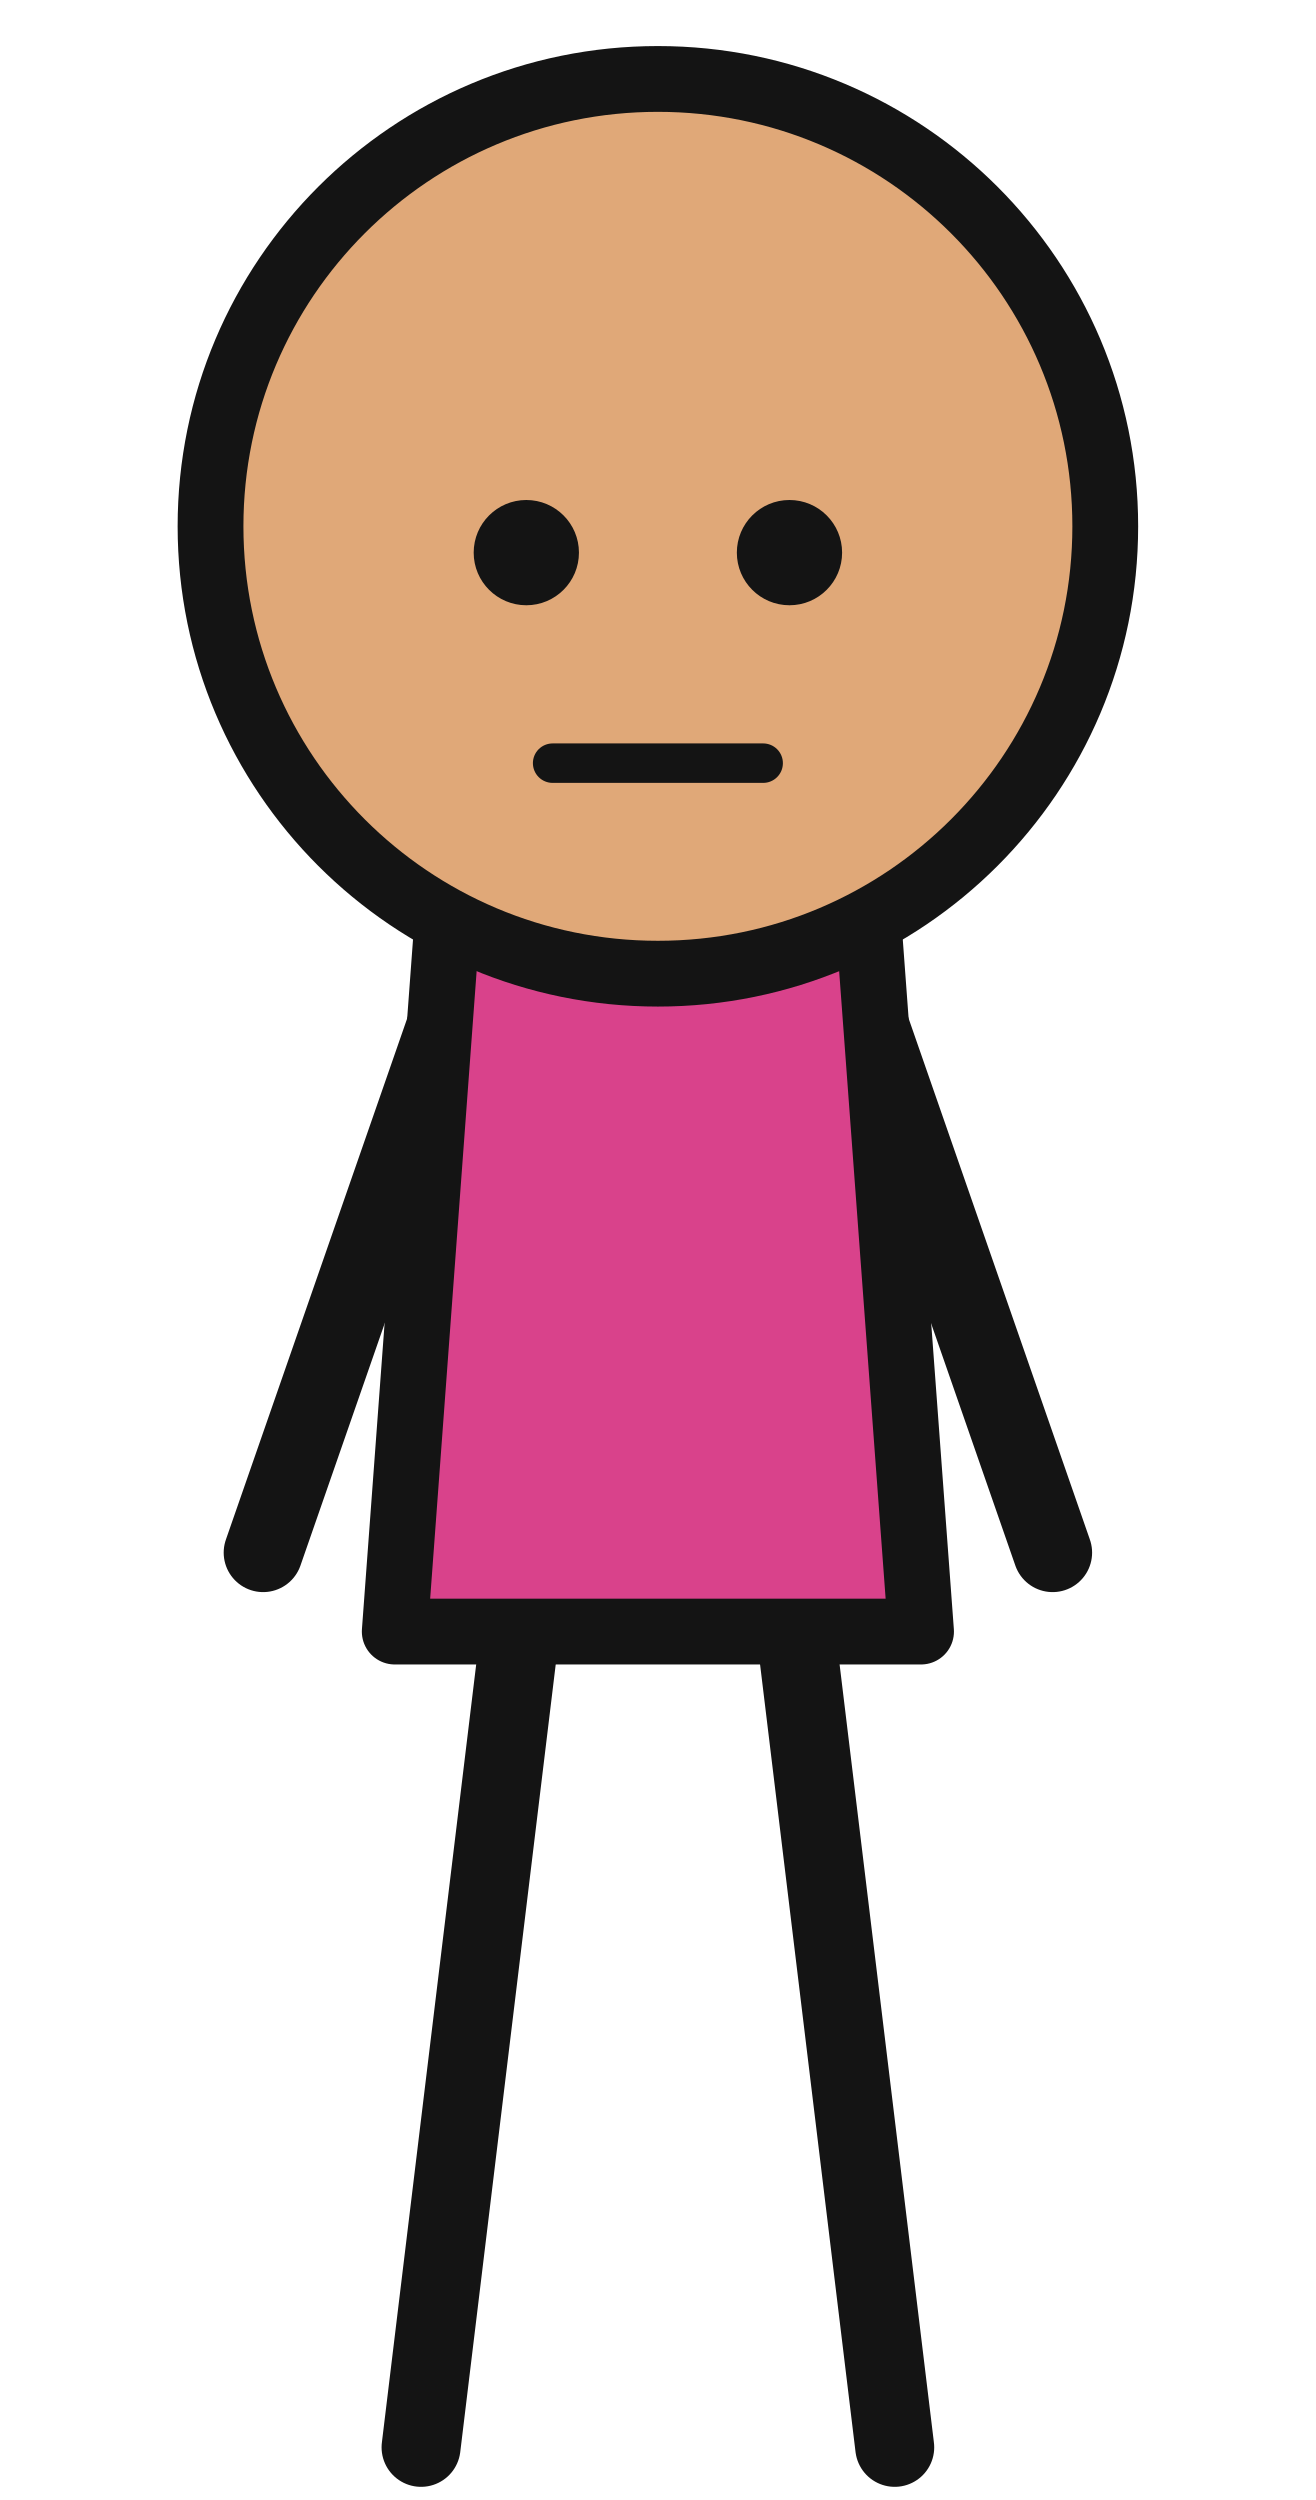
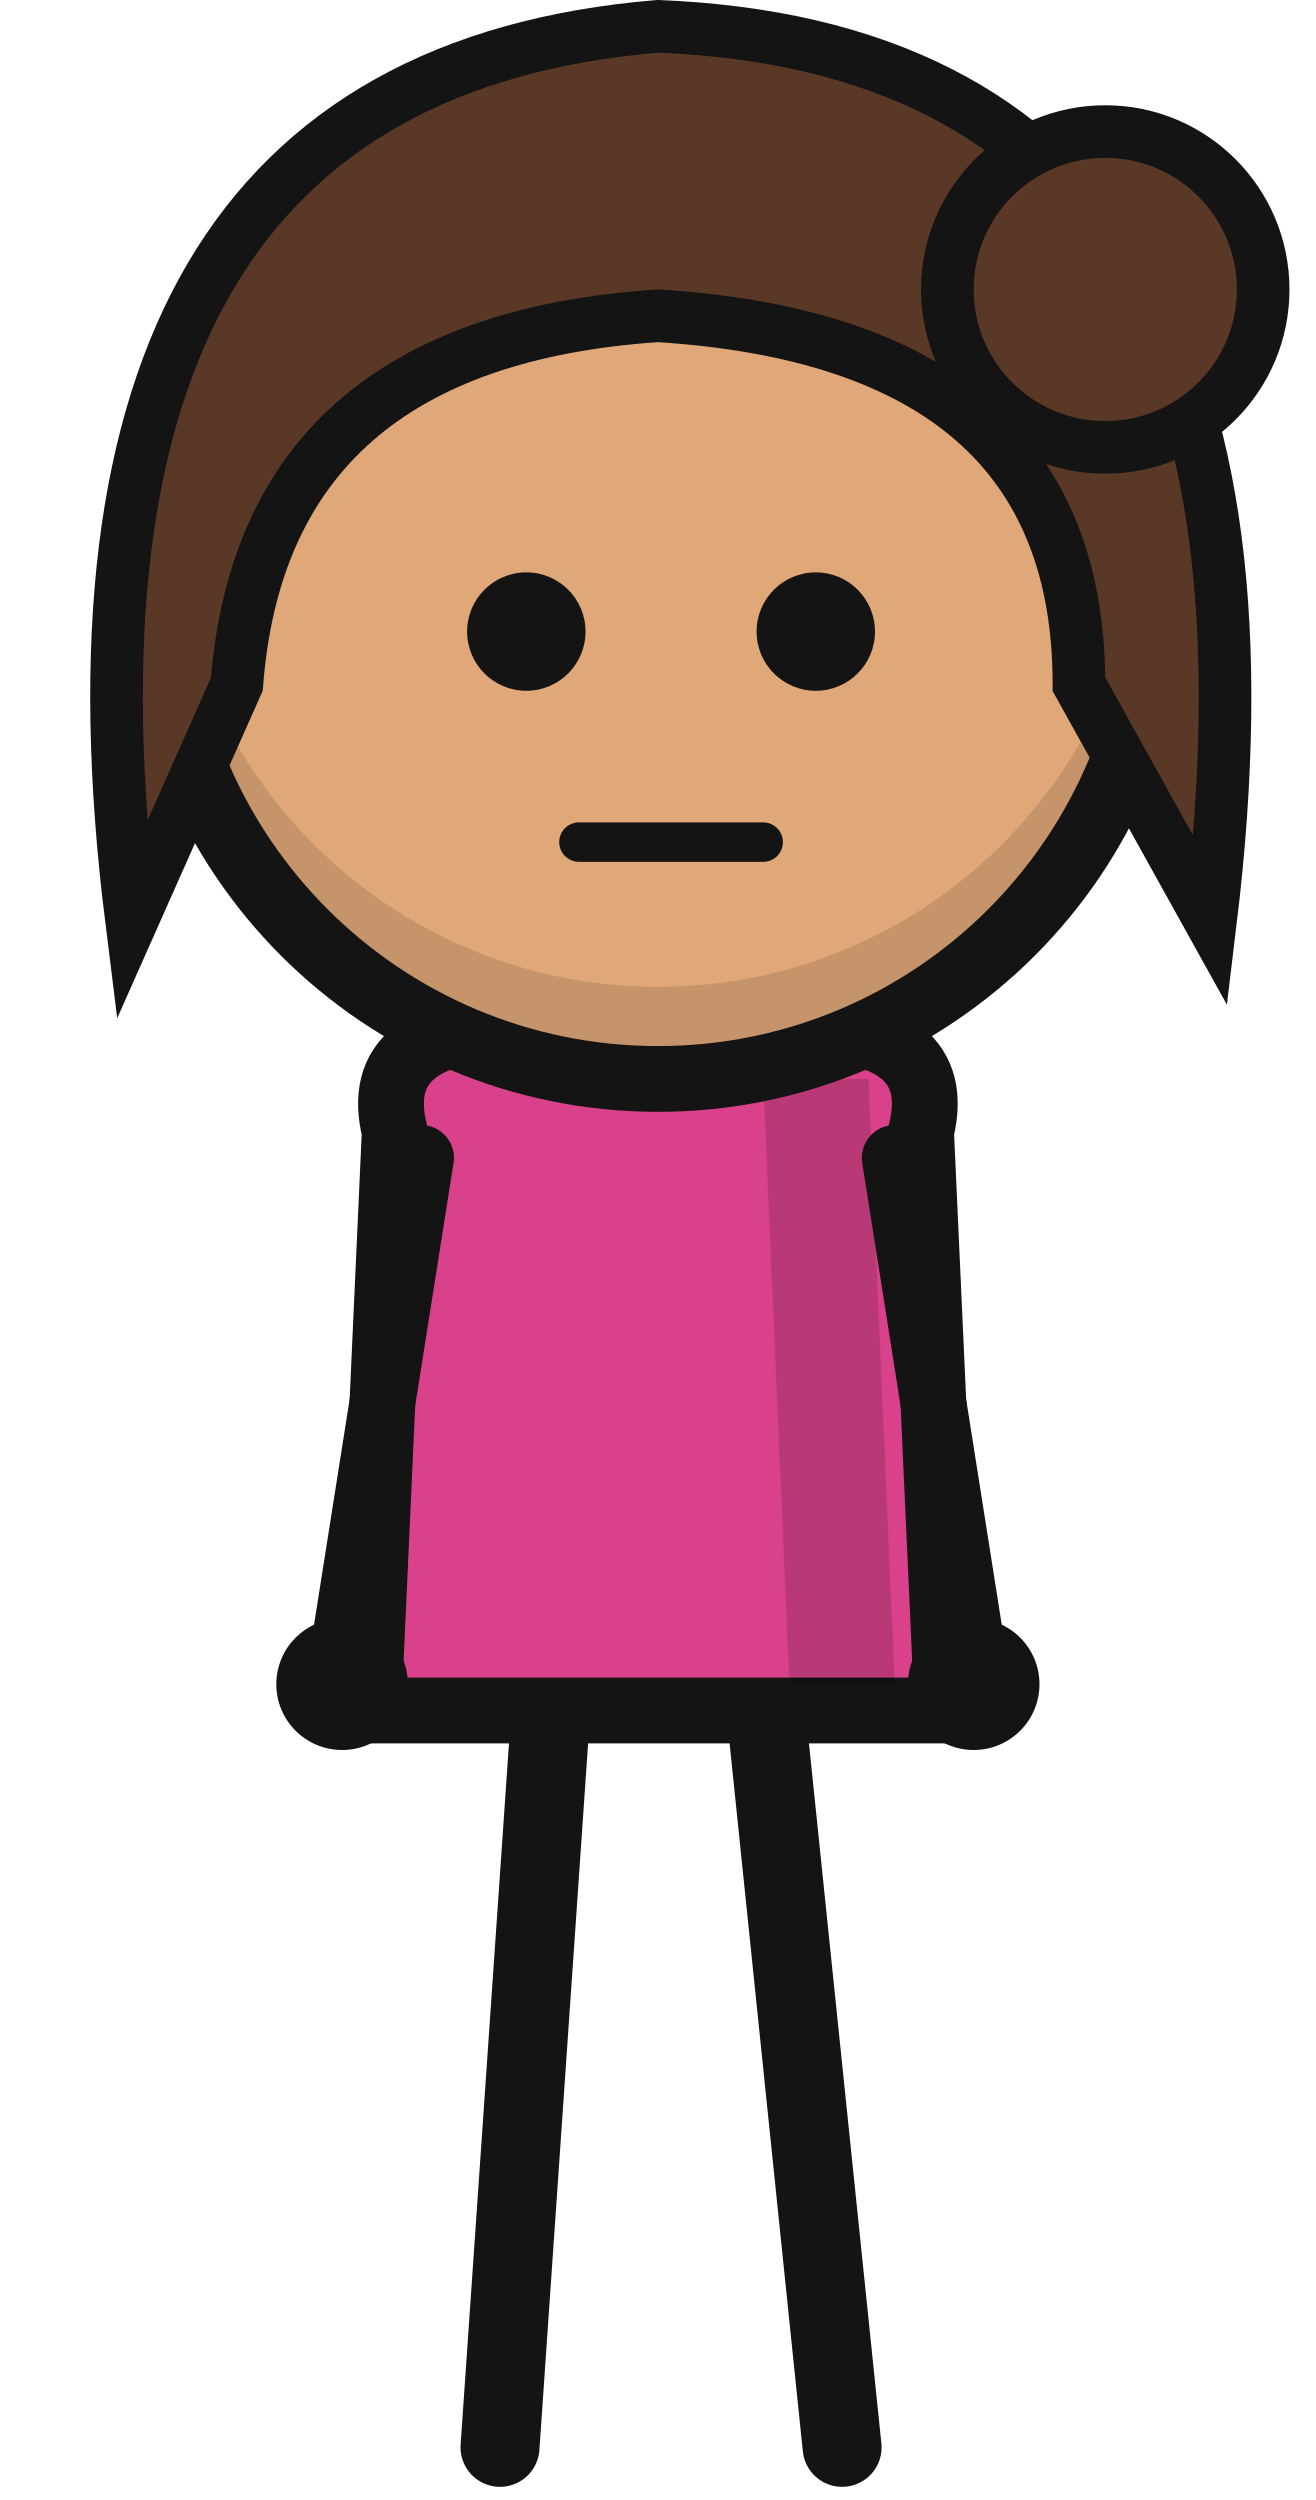
<svg xmlns="http://www.w3.org/2000/svg" width="100" height="190" viewBox="0 0 100 190">
-   <path d="M40 120 L32 186 M60 120 L68 186" stroke="#141414" stroke-width="6" stroke-linecap="round" />
-   <path d="M36 72 L20 118 M64 72 L80 118" stroke="#141414" stroke-width="6" stroke-linecap="round" />
-   <path d="M34 70 L66 70 L70 124 L30 124 Z" fill="#D9428B" stroke="#141414" stroke-width="5" stroke-linejoin="round" />
-   <circle cx="50" cy="40" r="34" fill="#E0A878" stroke="#141414" stroke-width="5" />
-   <circle cx="40" cy="42" r="4" fill="#141414" />
-   <circle cx="60" cy="42" r="4" fill="#141414" />
-   <path d="M42 58 L58 58" stroke="#141414" stroke-width="3" stroke-linecap="round" />
+   <path d="M42 128 L38 186 M58 128 L64 186" stroke="#141414" stroke-width="6" stroke-linecap="round" />
+   <path d="M30 86 Q28 78 40 78 L60 78 Q72 78 70 86 L72 130 L28 130 Z" fill="#D9428B" stroke="#141414" stroke-width="5" stroke-linejoin="round" />
+   <path d="M58 82 L66 82 L68 128 L60 128 Z" fill="#000" opacity="0.15" />
+   <path d="M32 88 L26 126 M68 88 L74 126" stroke="#141414" stroke-width="5" stroke-linecap="round" />
+   <circle cx="26" cy="128" r="5" fill="#141414" />
+   <circle cx="74" cy="128" r="5" fill="#141414" />
+   <defs>
+     <clipPath id="ph">
+       <circle cx="50" cy="44" r="38" />
+     </clipPath>
+   </defs>
+   <circle cx="50" cy="44" r="38" fill="#c5946a" />
+   <circle cx="50" cy="38" r="37" fill="#E0A878" clip-path="url(#ph)" />
+   <circle cx="50" cy="44" r="38" fill="none" stroke="#141414" stroke-width="5" />
+   <path d="M10 70 Q2 6 50 2 Q100 4 92 70 L82 52 Q82 26 50 24 Q20 26 18 52 Z" fill="#5A3826" stroke="#141414" stroke-width="4" />
+   <circle cx="84" cy="22" r="12" fill="#5A3826" stroke="#141414" stroke-width="4" />
+   <circle cx="40" cy="48" r="4.5" fill="#141414" />
+   <circle cx="62" cy="48" r="4.5" fill="#141414" />
+   <path d="M44 64 L58 64" stroke="#141414" stroke-width="3" stroke-linecap="round" />
</svg>
